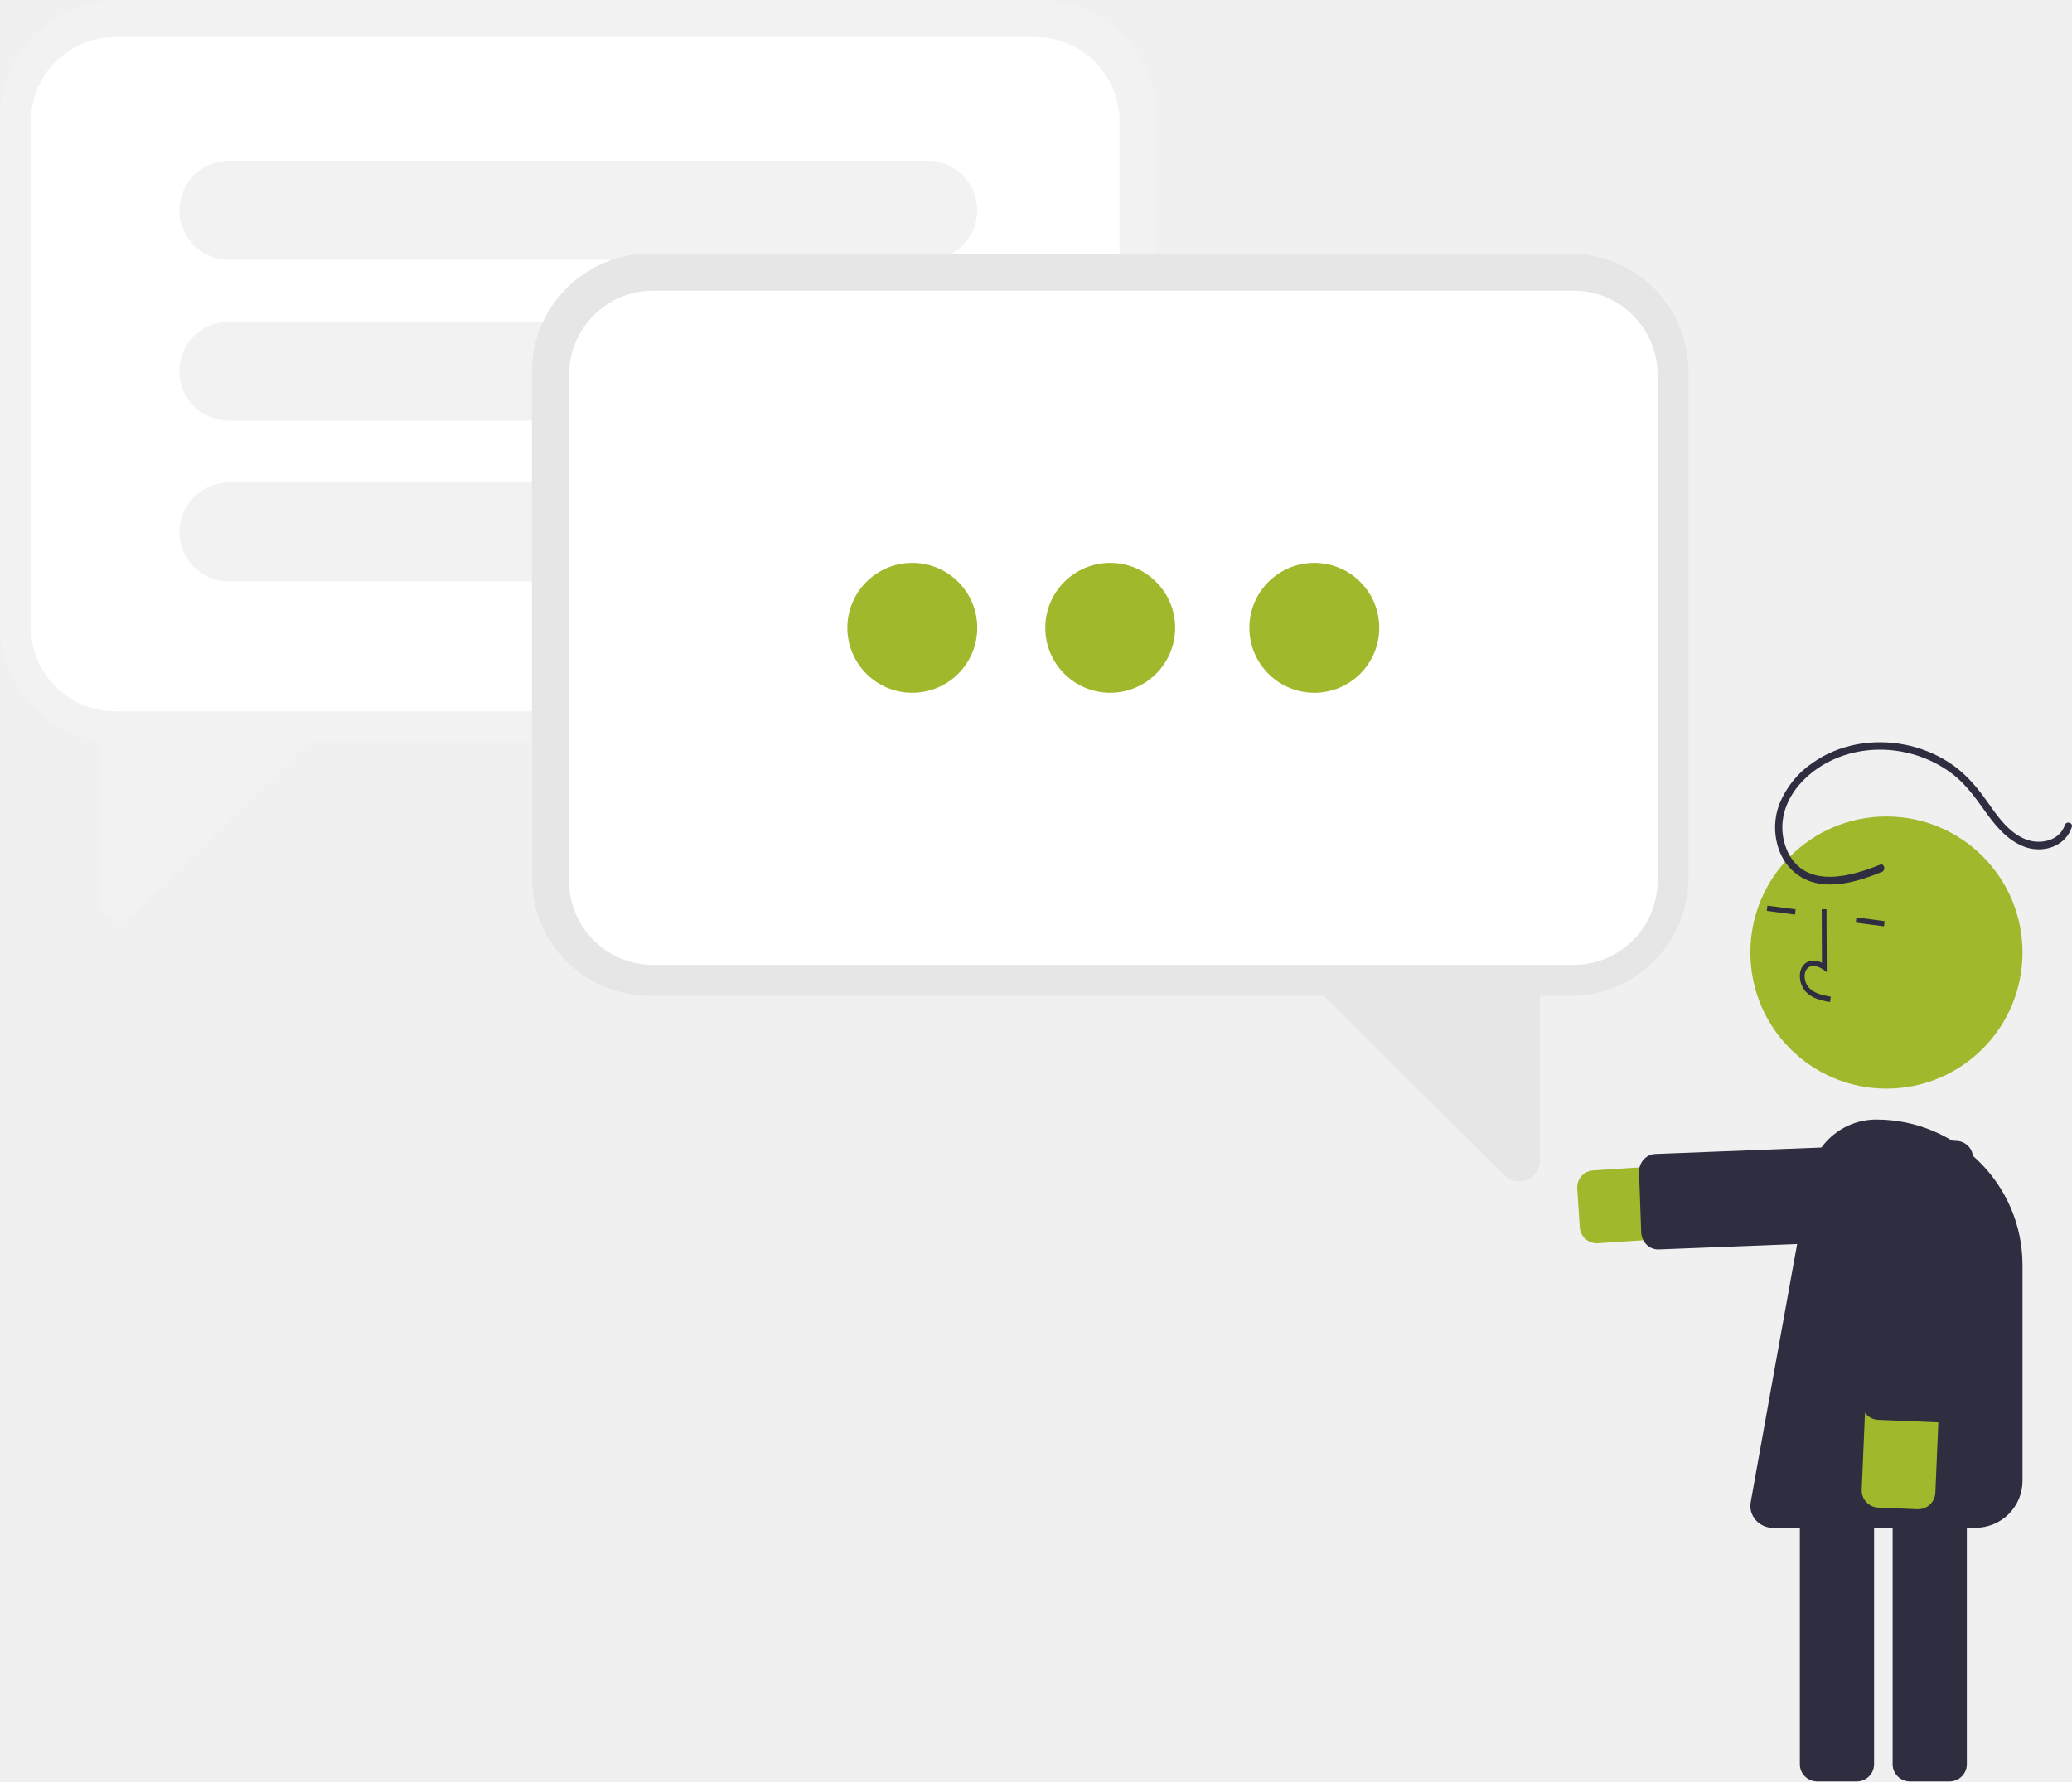
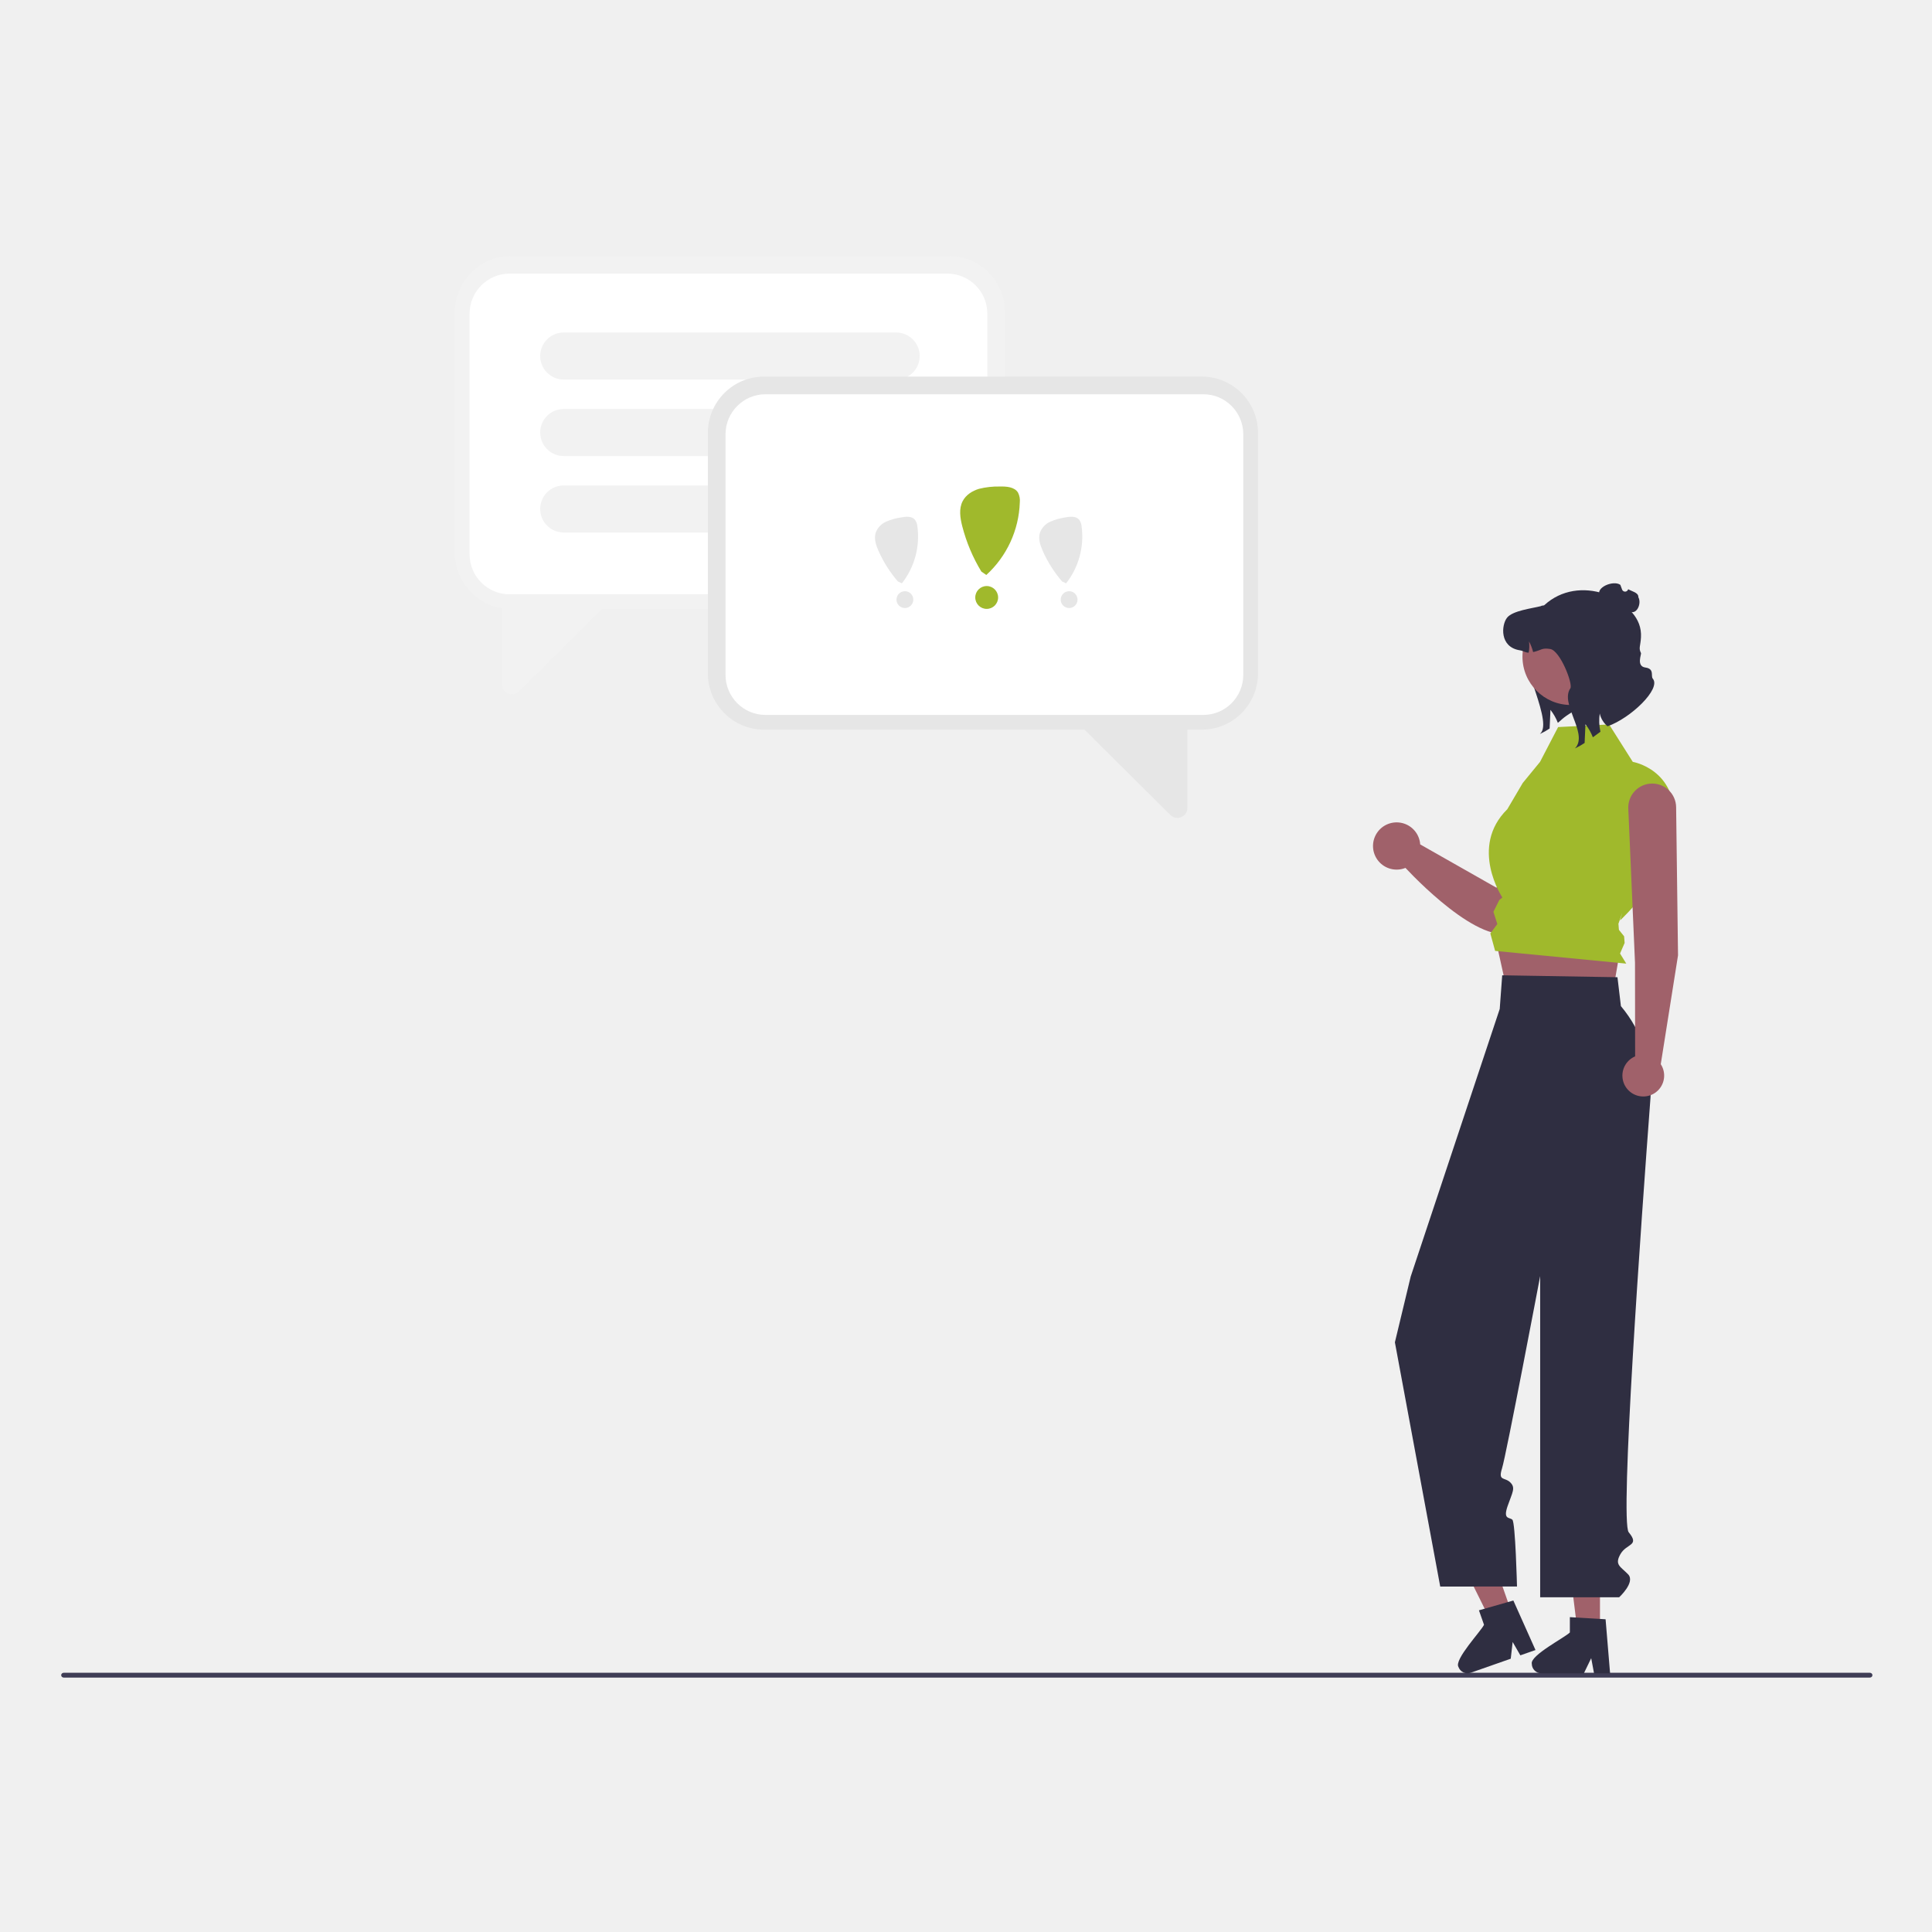
- <svg xmlns="http://www.w3.org/2000/svg" width="335px" height="288px" viewBox="0 0 335 288" version="1.1">
-   <g id="Page-1" stroke="none" stroke-width="1" fill="none" fill-rule="evenodd">
-     <g id="Artboard" transform="translate(-1335, -807)" fill-rule="nonzero">
-       <g id="First-Row" transform="translate(248, 529)">
-         <g id="Phone-Number-Registration" transform="translate(1060, 0)">
-           <g id="undraw_typing_re_d4sq" transform="translate(27, 278)">
-             <path d="M258.173,201 C256.717,200.998 255.512,199.869 255.417,198.419 L255.006,192.16 C254.906,190.638 256.061,189.324 257.586,189.224 L306.701,186.013 C308.808,185.874 310.83,186.868 312.004,188.62 C313.177,190.373 313.325,192.618 312.39,194.508 C311.455,196.399 309.581,197.647 307.473,197.783 L258.358,200.994 C258.296,200.998 258.235,201 258.173,201 Z" id="Path" fill="#A0B92C" />
-             <path d="M268.097,202 C266.619,201.997 265.407,200.779 265.35,199.24 L265.002,189.538 C264.975,188.778 265.238,188.038 265.734,187.481 C266.231,186.923 266.919,186.594 267.648,186.566 L307.799,185.002 C309.317,184.943 310.593,186.178 310.65,187.76 L310.998,197.462 C311.025,198.222 310.762,198.962 310.266,199.519 C309.769,200.076 309.081,200.405 308.352,200.434 L268.201,201.998 C268.166,201.999 268.132,202 268.097,202 Z" id="Path" fill="#2F2E41" />
-             <path d="M315.19,288 L308.81,288 C307.259,287.998 306.002,286.758 306,285.228 L306,232.772 C306.002,231.242 307.259,230.002 308.81,230 L315.19,230 C316.741,230.002 317.998,231.242 318,232.772 L318,285.228 C317.998,286.758 316.741,287.998 315.19,288 L315.19,288 Z" id="Path" fill="#2F2E41" />
-             <path d="M300.19,288 L293.81,288 C292.259,287.998 291.002,286.758 291,285.228 L291,232.772 C291.002,231.242 292.259,230.002 293.81,230 L300.19,230 C301.741,230.002 302.998,231.242 303,232.772 L303,285.228 C302.998,286.758 301.741,287.998 300.19,288 L300.19,288 Z" id="Path" fill="#2F2E41" />
-             <circle id="Oval" fill="#A0B92C" cx="305" cy="154" r="22" />
-             <path d="M293.646,161.438 C293.01,161.204 292.425,160.82 291.933,160.312 C291.272,159.578 290.934,158.554 291.011,157.515 C291.053,156.774 291.402,156.097 291.954,155.686 C292.662,155.178 293.608,155.176 294.571,155.652 L294.534,147.004 L295.31,147 L295.353,157.166 L294.755,156.745 C294.062,156.258 293.072,155.915 292.373,156.417 C292.023,156.686 291.804,157.123 291.783,157.598 C291.73,158.372 291.98,159.133 292.469,159.684 C293.325,160.6 294.575,160.886 296,161.142 L295.877,162 C295.12,161.888 294.373,161.7 293.646,161.438 Z" id="Path" fill="#2F2E41" />
-             <polygon id="Rectangle" fill="#2F2E41" transform="translate(287.9879, 147.1444) rotate(-82.47665) translate(-287.9879, -147.1444) " points="287.561 144.846 288.415 144.846 288.415 149.443 287.561 149.443" />
-             <polygon id="Rectangle" fill="#2F2E41" transform="translate(302.3732, 149.0427) rotate(-82.4768) translate(-302.3732, -149.0427) " points="301.946 146.744 302.8 146.744 302.8 151.341 301.946 151.341" />
-             <path d="M319.38,247 L286.614,247 C284.945,246.998 283.491,245.864 283.088,244.249 C282.99,243.819 282.974,243.374 283.04,242.938 C283.04,242.938 289.44,207.127 292.606,189.928 C293.559,184.755 298.084,180.999 303.363,181 L303.363,181 C316.417,181 327,191.544 327,204.551 L327,239.408 C327,241.422 326.197,243.353 324.768,244.776 C323.339,246.2 321.401,247 319.38,247 L319.38,247 Z" id="Path" fill="#2F2E41" />
-             <path d="M312.616,242.467 C312.124,243.443 311.101,244.042 310.001,243.998 L303.672,243.733 C302.933,243.702 302.236,243.381 301.736,242.841 C301.235,242.3 300.971,241.585 301.002,240.852 L303.091,191.661 C303.181,189.551 304.398,187.65 306.284,186.672 C308.17,185.694 310.439,185.789 312.236,186.921 C314.033,188.052 315.084,190.049 314.995,192.158 L312.906,241.349 C312.89,241.738 312.791,242.119 312.616,242.467 Z" id="Path" fill="#A0B92C" />
-             <path d="M317.004,228.479 C316.515,229.448 315.497,230.042 314.405,229.998 L303.657,229.55 C302.127,229.484 300.94,228.206 301.002,226.692 L302.708,186.629 C302.739,185.902 303.06,185.217 303.602,184.724 C304.143,184.231 304.861,183.972 305.596,184.002 L316.343,184.45 C317.078,184.481 317.771,184.799 318.269,185.335 C318.766,185.871 319.029,186.581 318.998,187.308 L317.292,227.371 C317.276,227.756 317.178,228.134 317.004,228.479 L317.004,228.479 Z" id="Path" fill="#2F2E41" />
-             <path d="M303.95,139.801 C299.306,141.686 292.289,143.689 289.228,138.095 C288.019,135.782 287.836,133.046 288.724,130.584 C289.649,127.945 291.616,125.77 293.857,124.234 C298.056,121.356 303.368,120.573 308.258,121.685 C310.717,122.236 313.05,123.267 315.131,124.724 C317.496,126.392 319.161,128.644 320.835,131.002 C322.547,133.411 324.484,135.842 327.297,136.897 C329.596,137.76 332.48,137.32 334.107,135.311 C334.486,134.842 334.778,134.305 334.966,133.725 C335.21,132.987 334.075,132.67 333.833,133.404 C332.978,135.989 329.831,136.568 327.609,135.732 C324.676,134.627 322.823,131.757 321.064,129.28 C319.383,126.911 317.523,124.826 315.095,123.255 C312.911,121.853 310.493,120.882 307.965,120.391 C302.874,119.395 297.391,120.278 293.077,123.321 C290.699,124.923 288.836,127.214 287.723,129.904 C286.735,132.45 286.76,135.293 287.793,137.82 C288.847,140.377 291.06,142.232 293.706,142.778 C296.551,143.371 299.507,142.689 302.207,141.748 C302.899,141.507 303.582,141.243 304.262,140.967 C304.957,140.685 304.654,139.516 303.95,139.801 L303.95,139.801 Z" id="Path" fill="#2F2E41" />
-             <path d="M19.044,0 L167.956,0 C178.469,0.012 186.988,8.563 187,19.115 L187,100.885 C186.988,111.437 178.469,119.988 167.956,120 L19.044,120 C8.531,119.988 0.012,111.437 0,100.885 L0,19.115 C0.012,8.563 8.531,0.012 19.044,0 Z" id="Path" fill="#F2F2F2" />
-             <path d="M18.558,6 L167.441,6 C174.926,6.008 180.992,12.098 181,19.613 L181,101.387 C180.992,108.902 174.926,114.992 167.441,115 L18.558,115 C11.074,114.991 5.008,108.902 5,101.387 L5,19.613 C5.008,12.098 11.074,6.009 18.558,6 Z" id="Path" fill="#FFFFFF" />
-             <path d="M19.426,149 C18.971,148.999 18.521,148.908 18.102,148.734 C16.82,148.222 15.986,146.98 16,145.607 L16,117.271 L54,116 L21.811,148 C21.183,148.637 20.324,148.997 19.426,149 L19.426,149 Z" id="Path" fill="#F2F2F2" />
-             <rect id="Rectangle" fill="#F2F2F2" x="29" y="26" width="129" height="16" rx="8" />
-             <rect id="Rectangle" fill="#F2F2F2" x="29" y="52" width="129" height="16" rx="8" />
-             <rect id="Rectangle" fill="#F2F2F2" x="29" y="78" width="129" height="16" rx="8" />
-             <path d="M253.956,41 L105.044,41 C94.531,41.012 86.012,49.563 86,60.115 L86,141.885 C86.012,152.437 94.531,160.988 105.044,161 L253.956,161 C264.469,160.988 272.988,152.437 273,141.885 L273,60.115 C272.988,49.563 264.469,41.012 253.956,41 Z" id="Path" fill="#E6E6E6" />
-             <path d="M254.442,47 L105.559,47 C98.074,47.008 92.008,53.098 92,60.613 L92,142.387 C92.008,149.902 98.074,155.992 105.559,156 L254.442,156 C261.926,155.991 267.992,149.902 268,142.387 L268,60.613 C267.992,53.098 261.926,47.009 254.442,47 L254.442,47 Z" id="Path" fill="#FFFFFF" />
-             <path d="M243.189,190 L211,158 L249,159.271 L249,187.607 C249.014,188.98 248.18,190.222 246.898,190.734 C246.479,190.908 246.029,190.999 245.574,191 C244.676,190.997 243.817,190.637 243.189,190 L243.189,190 Z" id="Path" fill="#E6E6E6" />
-             <circle id="Oval" fill="#A0B92C" cx="147.5" cy="101.5" r="10.5" />
-             <circle id="Oval" fill="#A0B92C" cx="179.5" cy="101.5" r="10.5" />
-             <circle id="Oval" fill="#A0B92C" cx="212.5" cy="101.5" r="10.5" />
-           </g>
-         </g>
-       </g>
+ <svg xmlns="http://www.w3.org/2000/svg" width="1200px" height="1200px" viewBox="0 0 1200 1200" version="1.1">
+   <g id="screen2bis">
+     <path id="Rectangle-copy" d="M503.93 571.94 L545.328 603.602 513.666 645 472.268 613.338 Z" fill="#f0f0f0" fill-opacity="1" stroke="none" />
+     <path id="Rectangle-copy-1" d="M608.961 685.94 L620.328 694.634 611.634 706 600.268 697.307 Z" fill="#f0f0f0" fill-opacity="1" stroke="none" />
+     <path id="Rectangle-copy-2" d="M694.654 599.94 L720 619.326 700.615 644.672 675.268 625.287 Z" fill="#f0f0f0" fill-opacity="1" stroke="none" />
+     <path id="Rectangle-copy-5" d="M448.64 855.913 L471.329 873.286 453.956 895.975 431.267 878.602 Z" fill="#f0f0f0" fill-opacity="1" stroke="none" />
+     <path id="Rectangle-copy-4" d="M508.961 929.94 L520.328 938.634 511.634 950 500.268 941.307 Z" fill="#f0f0f0" fill-opacity="1" stroke="none" />
+     <path id="Rectangle-copy-3" d="M553.208 871.323 L567.1 881.96 556.463 895.852 542.571 885.215 Z" fill="#f0f0f0" fill-opacity="1" stroke="none" />
+     <path id="Rectangle-copy-8" d="M750.24 734.94 L720.268 757.864 743.191 787.836 773.164 764.912 Z" fill="#f0f0f0" fill-opacity="1" stroke="none" />
+     <path id="Rectangle-copy-7" d="M669.17 849.477 L660.94 855.771 667.234 864 675.464 857.706 Z" fill="#f0f0f0" fill-opacity="1" stroke="none" />
+     <path id="Rectangle-copy-6" d="M585.592 772.212 L567.241 786.248 581.276 804.599 599.627 790.563 Z" fill="#f0f0f0" fill-opacity="1" stroke="none" />
+     <path id="Path-copy" d="M1161.411 1041.971 L39.589 1041.971 C38.711 1041.971 38 1041.303 38 1040.479 38 1039.655 38.711 1038.987 39.589 1038.987 L1161.411 1038.987 C1162.289 1038.987 1163 1039.655 1163 1040.479 1163 1041.303 1162.289 1041.971 1161.411 1041.971 Z" fill="#3f3d56" fill-opacity="1" stroke="none" />
+     <g id="undraw_typing_re_d4sq">
+       <path id="Path" d="M317.328 159 L589.426 159 C608.634 159.022 624.201 174.646 624.222 193.927 L624.222 343.34 C624.201 362.621 608.634 378.245 589.426 378.267 L317.328 378.267 C298.119 378.245 282.553 362.621 282.531 343.34 L282.531 193.927 C282.553 174.646 298.119 159.022 317.328 159 Z" fill="#f2f2f2" fill-opacity="1" stroke="none" />
+       <path id="Path-1" d="M316.442 169.963 L588.484 169.963 C602.161 169.979 613.244 181.106 613.259 194.837 L613.259 344.258 C613.244 357.988 602.161 369.116 588.484 369.131 L316.442 369.131 C302.766 369.115 291.683 357.988 291.667 344.258 L291.667 194.837 C291.683 181.106 302.766 169.979 316.442 169.963 Z" fill="#ffffff" fill-opacity="1" stroke="none" />
+       <path id="Path-2" d="M318.027 431.257 C317.196 431.254 316.374 431.089 315.607 430.77 313.265 429.834 311.741 427.566 311.767 425.057 L311.767 373.281 381.201 370.958 322.386 429.43 C321.237 430.593 319.667 431.251 318.027 431.257 Z" fill="#f2f2f2" fill-opacity="1" stroke="none" />
+       <path id="Rectangle" d="M571.233 221.126 L571.233 221.126 C571.233 229.199 564.688 235.743 556.615 235.743 L350.139 235.743 C342.065 235.743 335.521 229.199 335.521 221.126 L335.521 221.126 C335.521 213.052 342.065 206.508 350.139 206.508 L556.615 206.508 C564.688 206.508 571.233 213.052 571.233 221.126 Z" fill="#f2f2f2" fill-opacity="1" stroke="none" />
+       <path id="Rectangle-1" d="M571.233 268.634 L571.233 268.634 C571.233 276.707 564.688 283.251 556.615 283.251 L350.139 283.251 C342.065 283.251 335.521 276.707 335.521 268.634 L335.521 268.634 C335.521 260.56 342.065 254.016 350.139 254.016 L556.615 254.016 C564.688 254.016 571.233 260.56 571.233 268.634 Z" fill="#f2f2f2" fill-opacity="1" stroke="none" />
+       <path id="Rectangle-2" d="M571.233 316.141 L571.233 316.141 C571.233 324.215 564.688 330.759 556.615 330.759 L350.139 330.759 C342.065 330.759 335.521 324.215 335.521 316.141 L335.521 316.141 C335.521 308.068 342.065 301.524 350.139 301.524 L556.615 301.524 C564.688 301.524 571.233 308.068 571.233 316.141 Z" fill="#f2f2f2" fill-opacity="1" stroke="none" />
+       <path id="Path-3" d="M746.567 233.916 L474.469 233.916 C455.261 233.938 439.694 249.562 439.673 268.843 L439.673 418.257 C439.694 437.537 455.261 453.162 474.469 453.183 L746.567 453.183 C765.776 453.162 781.342 437.537 781.364 418.257 L781.364 268.843 C781.342 249.562 765.776 233.938 746.567 233.916 Z" fill="#e6e6e6" fill-opacity="1" stroke="none" />
+       <path id="Path-4" d="M747.453 244.88 L475.411 244.88 C461.734 244.895 450.651 256.022 450.636 269.753 L450.636 419.174 C450.651 432.905 461.734 444.032 475.411 444.047 L747.453 444.047 C761.129 444.032 772.212 432.905 772.228 419.174 L772.228 269.753 C772.212 256.022 761.13 244.895 747.453 244.88 Z" fill="#ffffff" fill-opacity="1" stroke="none" />
+       <path id="Path-5" d="M726.892 506.173 L668.076 447.702 737.51 450.024 737.51 501.801 C737.537 504.31 736.012 506.578 733.67 507.513 732.904 507.832 732.081 507.998 731.25 508 729.61 507.995 728.04 507.337 726.892 506.173 Z" fill="#e6e6e6" fill-opacity="1" stroke="none" />
+     </g>
+     <g id="undraw_key_points_re_u903">
+       <path id="Path-6" d="M993.764 370.092 C993.746 370.155 993.727 370.211 993.709 370.274 993.666 370.395 993.632 370.519 993.606 370.644 993.38 371.45 993.256 372.28 993.238 373.117 993.228 373.473 993.237 373.83 993.266 374.186 993.3 374.643 993.365 375.096 993.461 375.544 993.563 376.042 993.703 376.532 993.881 377.008 993.961 377.234 994.052 377.456 994.155 377.673 995.495 380.676 998.165 382.877 1001.369 383.618 L1001.377 383.617 C1001.532 383.657 1001.688 383.689 1001.847 383.713 1002.727 383.873 1003.625 383.919 1004.517 383.849 L1004.533 383.848 C1006.709 383.683 1008.779 382.838 1010.448 381.432 1011.471 380.584 1011.583 379.687 1012.86 380.085 1016.933 381.354 1019.655 374.641 1017.619 370.964 1017.621 370.825 1017.616 370.687 1017.603 370.549 1017.407 367.98 1013.541 367.326 1011.286 365.963 L1011.275 366.008 C1011.059 366.824 1010.348 367.414 1009.506 367.474 1008.663 367.535 1007.876 367.053 1007.545 366.275 1007.133 365.282 1006.759 364.276 1006.423 363.255 1002.101 360.142 990.554 365.006 993.764 370.092 Z" fill="#2f2e41" fill-opacity="1" stroke="none" />
+       <path id="Path-7" d="M966.665 393.399 C966.077 394.771 947.934 394.624 947.103 395.845 940.696 405.271 963.791 445.38 957.384 454.818 L956.492 455.882 C958.582 454.919 960.59 453.786 962.495 452.495 962.666 448.632 962.837 444.756 963.021 440.892 964.94 443.347 966.488 446.07 967.618 448.974 969.109 447.923 970.333 445.973 976.727 442.14 979.315 439.296 982.299 436.84 985.587 434.846 Z" fill="#2f2e41" fill-opacity="1" stroke="none" />
+       <path id="Path-8" d="M979.84 470.656 C975.778 468.01 970.689 467.486 966.173 469.25 961.657 471.013 958.269 474.846 957.075 479.545 L929.504 551.384 882.112 524.478 C881.685 518.134 877.22 512.786 871.053 511.235 864.887 509.683 858.423 512.28 855.044 517.667 851.665 523.054 852.14 530.004 856.221 534.88 860.303 539.756 867.06 541.449 872.958 539.072 882.938 549.723 926.206 593.396 944.119 576.332 959.175 561.989 980.904 506.401 986.134 487.205 987.853 480.907 985.31 474.22 979.84 470.656 Z" fill="#a0616a" fill-opacity="1" stroke="none" />
+       <path id="Path-9" d="M619.949 371.098 C619.949 375.018 616.771 378.195 612.852 378.195 608.932 378.195 605.755 375.018 605.755 371.098 605.755 367.179 608.932 364.001 612.852 364.001 616.771 364.001 619.949 367.179 619.949 371.098 Z" fill="#a0b92c" fill-opacity="1" stroke="none" />
+       <path id="Path-10" d="M632.341 306.019 C630.176 302.409 625.162 302.087 620.954 302.181 616.613 302.088 612.28 302.573 608.067 303.625 603.912 304.86 599.953 307.389 597.947 311.231 595.482 315.955 596.347 321.68 597.671 326.841 600.222 336.767 604.223 346.263 609.546 355.022 L612.624 357.125 C625.346 345.52 632.846 329.272 633.424 312.061 633.641 309.985 633.266 307.89 632.341 306.019 Z" fill="#a0b92c" fill-opacity="1" stroke="none" />
+       <path id="Path-11" d="M567.274 372.437 C567.274 375.323 564.935 377.662 562.049 377.662 559.162 377.662 556.823 375.323 556.823 372.437 556.823 369.551 559.162 367.211 562.049 367.211 564.935 367.211 567.274 369.551 567.274 372.437 Z" fill="#e6e6e6" fill-opacity="1" stroke="none" />
+       <path id="Path-12" d="M568.293 322.806 C566.282 320.448 562.602 320.823 559.557 321.403 556.394 321.862 553.306 322.742 550.374 324.017 547.418 325.322 545.105 327.753 543.949 330.771 542.733 334.501 544.057 338.554 545.646 342.14 548.704 349.039 552.764 355.449 557.694 361.163 L560.185 362.317 C568.014 352.343 571.486 339.631 569.814 327.062 569.72 325.528 569.192 324.052 568.293 322.806 Z" fill="#e6e6e6" fill-opacity="1" stroke="none" />
+       <path id="Path-copy-1" d="M669.274 372.437 C669.274 375.323 666.935 377.662 664.049 377.662 661.162 377.662 658.823 375.323 658.823 372.437 658.823 369.551 661.162 367.211 664.049 367.211 666.935 367.211 669.274 369.551 669.274 372.437 Z" fill="#e6e6e6" fill-opacity="1" stroke="none" />
+       <path id="Path-copy-1" d="M670.293 322.806 C668.282 320.448 664.602 320.823 661.557 321.403 658.394 321.862 655.306 322.742 652.374 324.017 649.418 325.322 647.105 327.753 645.949 330.771 644.733 334.501 646.057 338.554 647.646 342.14 650.704 349.039 654.764 355.449 659.694 361.163 L662.185 362.317 C670.014 352.343 673.486 339.631 671.814 327.062 671.72 325.528 671.192 324.052 670.293 322.806 Z" fill="#e6e6e6" fill-opacity="1" stroke="none" />
+       <path id="Path-13" d="M993.776 1012.681 L979.744 1012.68 973.067 958.553 993.779 958.553 Z" fill="#a0616a" fill-opacity="1" stroke="none" />
+       <path id="Path-14" d="M951.421 1033.386 C951.435 1036.658 954.08 1039.308 957.352 1039.329 L983.769 1039.329 984.587 1037.633 988.324 1029.922 989.771 1037.633 990.092 1039.329 1000.056 1039.329 999.913 1037.621 997.256 1005.759 993.781 1005.546 978.763 1004.656 975.074 1004.431 975.074 1013.944 C972.275 1016.921 950.306 1028.179 951.421 1033.386 Z" fill="#2f2e41" fill-opacity="1" stroke="none" />
+       <path id="Path-15" d="M938.978 1001.793 L925.736 1006.437 901.524 957.569 921.069 950.716 Z" fill="#a0616a" fill-opacity="1" stroke="none" />
+       <path id="Path-16" d="M905.861 1035.349 C906.957 1038.432 910.331 1040.058 913.425 1038.995 L938.353 1030.253 938.564 1028.381 939.539 1019.869 943.456 1026.666 944.32 1028.16 953.722 1024.863 953.023 1023.298 939.971 994.111 936.621 995.06 922.155 999.19 918.599 1000.198 921.748 1009.175 C920.091 1012.911 903.086 1030.804 905.861 1035.349 Z" fill="#2f2e41" fill-opacity="1" stroke="none" />
+       <path id="Path-17" d="M928.069 579.342 L936.769 618.667 1000.391 624.422 1006.238 590.18 Z" fill="#a0616a" fill-opacity="1" stroke="none" />
+       <path id="Path-18" d="M1004.639 606.972 L933.045 605.777 931.505 626.677 876.219 792.866 866.396 833.726 894.554 985.439 942.237 985.409 C942.237 985.409 941.248 945.55 939.345 943.899 937.441 942.247 933.469 943.923 936.414 935.412 939.36 926.9 941.533 924.151 938.049 920.73 934.564 917.309 930.35 920.179 932.937 912.03 935.523 903.88 956.624 792.618 956.624 792.618 L956.624 992.096 1005.685 992.096 C1005.685 992.096 1015.956 982.713 1011.229 977.826 1006.501 972.94 1002.664 971.981 1006.501 965.267 1010.337 958.552 1018.663 960.244 1011.623 951.725 1006.029 944.957 1019.41 758.311 1025.146 681.875 1026.696 661.218 1020.101 640.775 1006.773 624.917 Z" fill="#2f2e41" fill-opacity="1" stroke="none" />
+       <path id="Path-19" d="M967.777 451.598 L999.445 449.967 1014.153 473.208 C1014.153 473.208 1041.828 477.835 1039.91 510.446 1037.992 543.058 1006.238 571.674 1006.238 571.674 L1007.595 567.021 1005.238 573.757 1005.54 577.539 1008.756 581.545 1009.087 585.687 1006.238 592.241 1010.113 598.517 928.648 590.624 925.669 579.772 930.014 573.945 927.587 566.344 931.236 559.033 933.139 557.447 C933.139 557.447 912.321 526.171 936.219 502.615 L945.811 486.309 956.543 473.216 Z" fill="#a0b92c" fill-opacity="1" stroke="none" />
+       <path id="Path-20" d="M1005.688 407.849 C1005.688 424.434 992.244 437.878 975.659 437.878 959.074 437.878 945.629 424.434 945.629 407.849 945.629 391.264 959.074 377.819 975.659 377.819 992.244 377.819 1005.688 391.264 1005.688 407.849 Z" fill="#a0616a" fill-opacity="1" stroke="none" />
+       <path id="Path-21" d="M998.466 451.109 C996.021 449.065 994.319 446.272 993.625 443.161 993.069 446.938 993.214 450.784 994.053 454.508 992.426 455.73 990.849 456.892 989.358 457.943 988.228 455.039 986.679 452.316 984.76 449.862 984.577 453.725 984.406 457.601 984.235 461.465 982.329 462.755 980.322 463.888 978.231 464.851 L979.124 463.788 C985.531 454.349 968.951 436.975 975.358 427.548 977.155 424.907 969.037 404.036 962.85 403.095 957.348 402.263 957.581 403.853 952.25 405.014 951.696 402.706 950.837 400.481 949.695 398.4 949.999 400.719 949.929 403.072 949.487 405.369 947.592 405.442 946.101 404.235 944.083 403.926 931.208 401.958 932.516 388.032 936.099 383.618 939.693 379.216 951.626 377.896 957.128 376.466 957.63 375.976 958.767 376.282 959.268 375.817 969.812 366.168 983.914 364.57 996.605 368.847 997.745 369.24 998.853 369.722 999.918 370.289 1010.69 375.933 1019.908 383.702 1019.239 395.845 1018.926 401.532 1017.635 402.417 1019.239 405.626 1019.633 406.413 1016.183 413.827 1021.991 414.617 1027.798 415.407 1025.179 419.89 1026.575 421.52 1031.984 427.835 1012.602 446.252 998.466 451.109 Z" fill="#2f2e41" fill-opacity="1" stroke="none" />
+       <path id="Path-22" d="M1042.252 593.381 L1041.07 501.306 C1040.942 493.19 1034.326 486.678 1026.209 486.678 1022.13 486.678 1018.231 488.354 1015.424 491.314 1012.618 494.273 1011.151 498.256 1011.367 502.329 L1015.527 597.935 1015.606 656.135 C1010.583 658.265 1007.43 663.31 1007.718 668.759 1008.005 674.207 1011.672 678.893 1016.891 680.483 1022.11 682.072 1027.766 680.225 1031.042 675.862 1034.318 671.499 1034.512 665.552 1031.53 660.984 Z" fill="#a0616a" fill-opacity="1" stroke="none" />
    </g>
  </g>
</svg>
